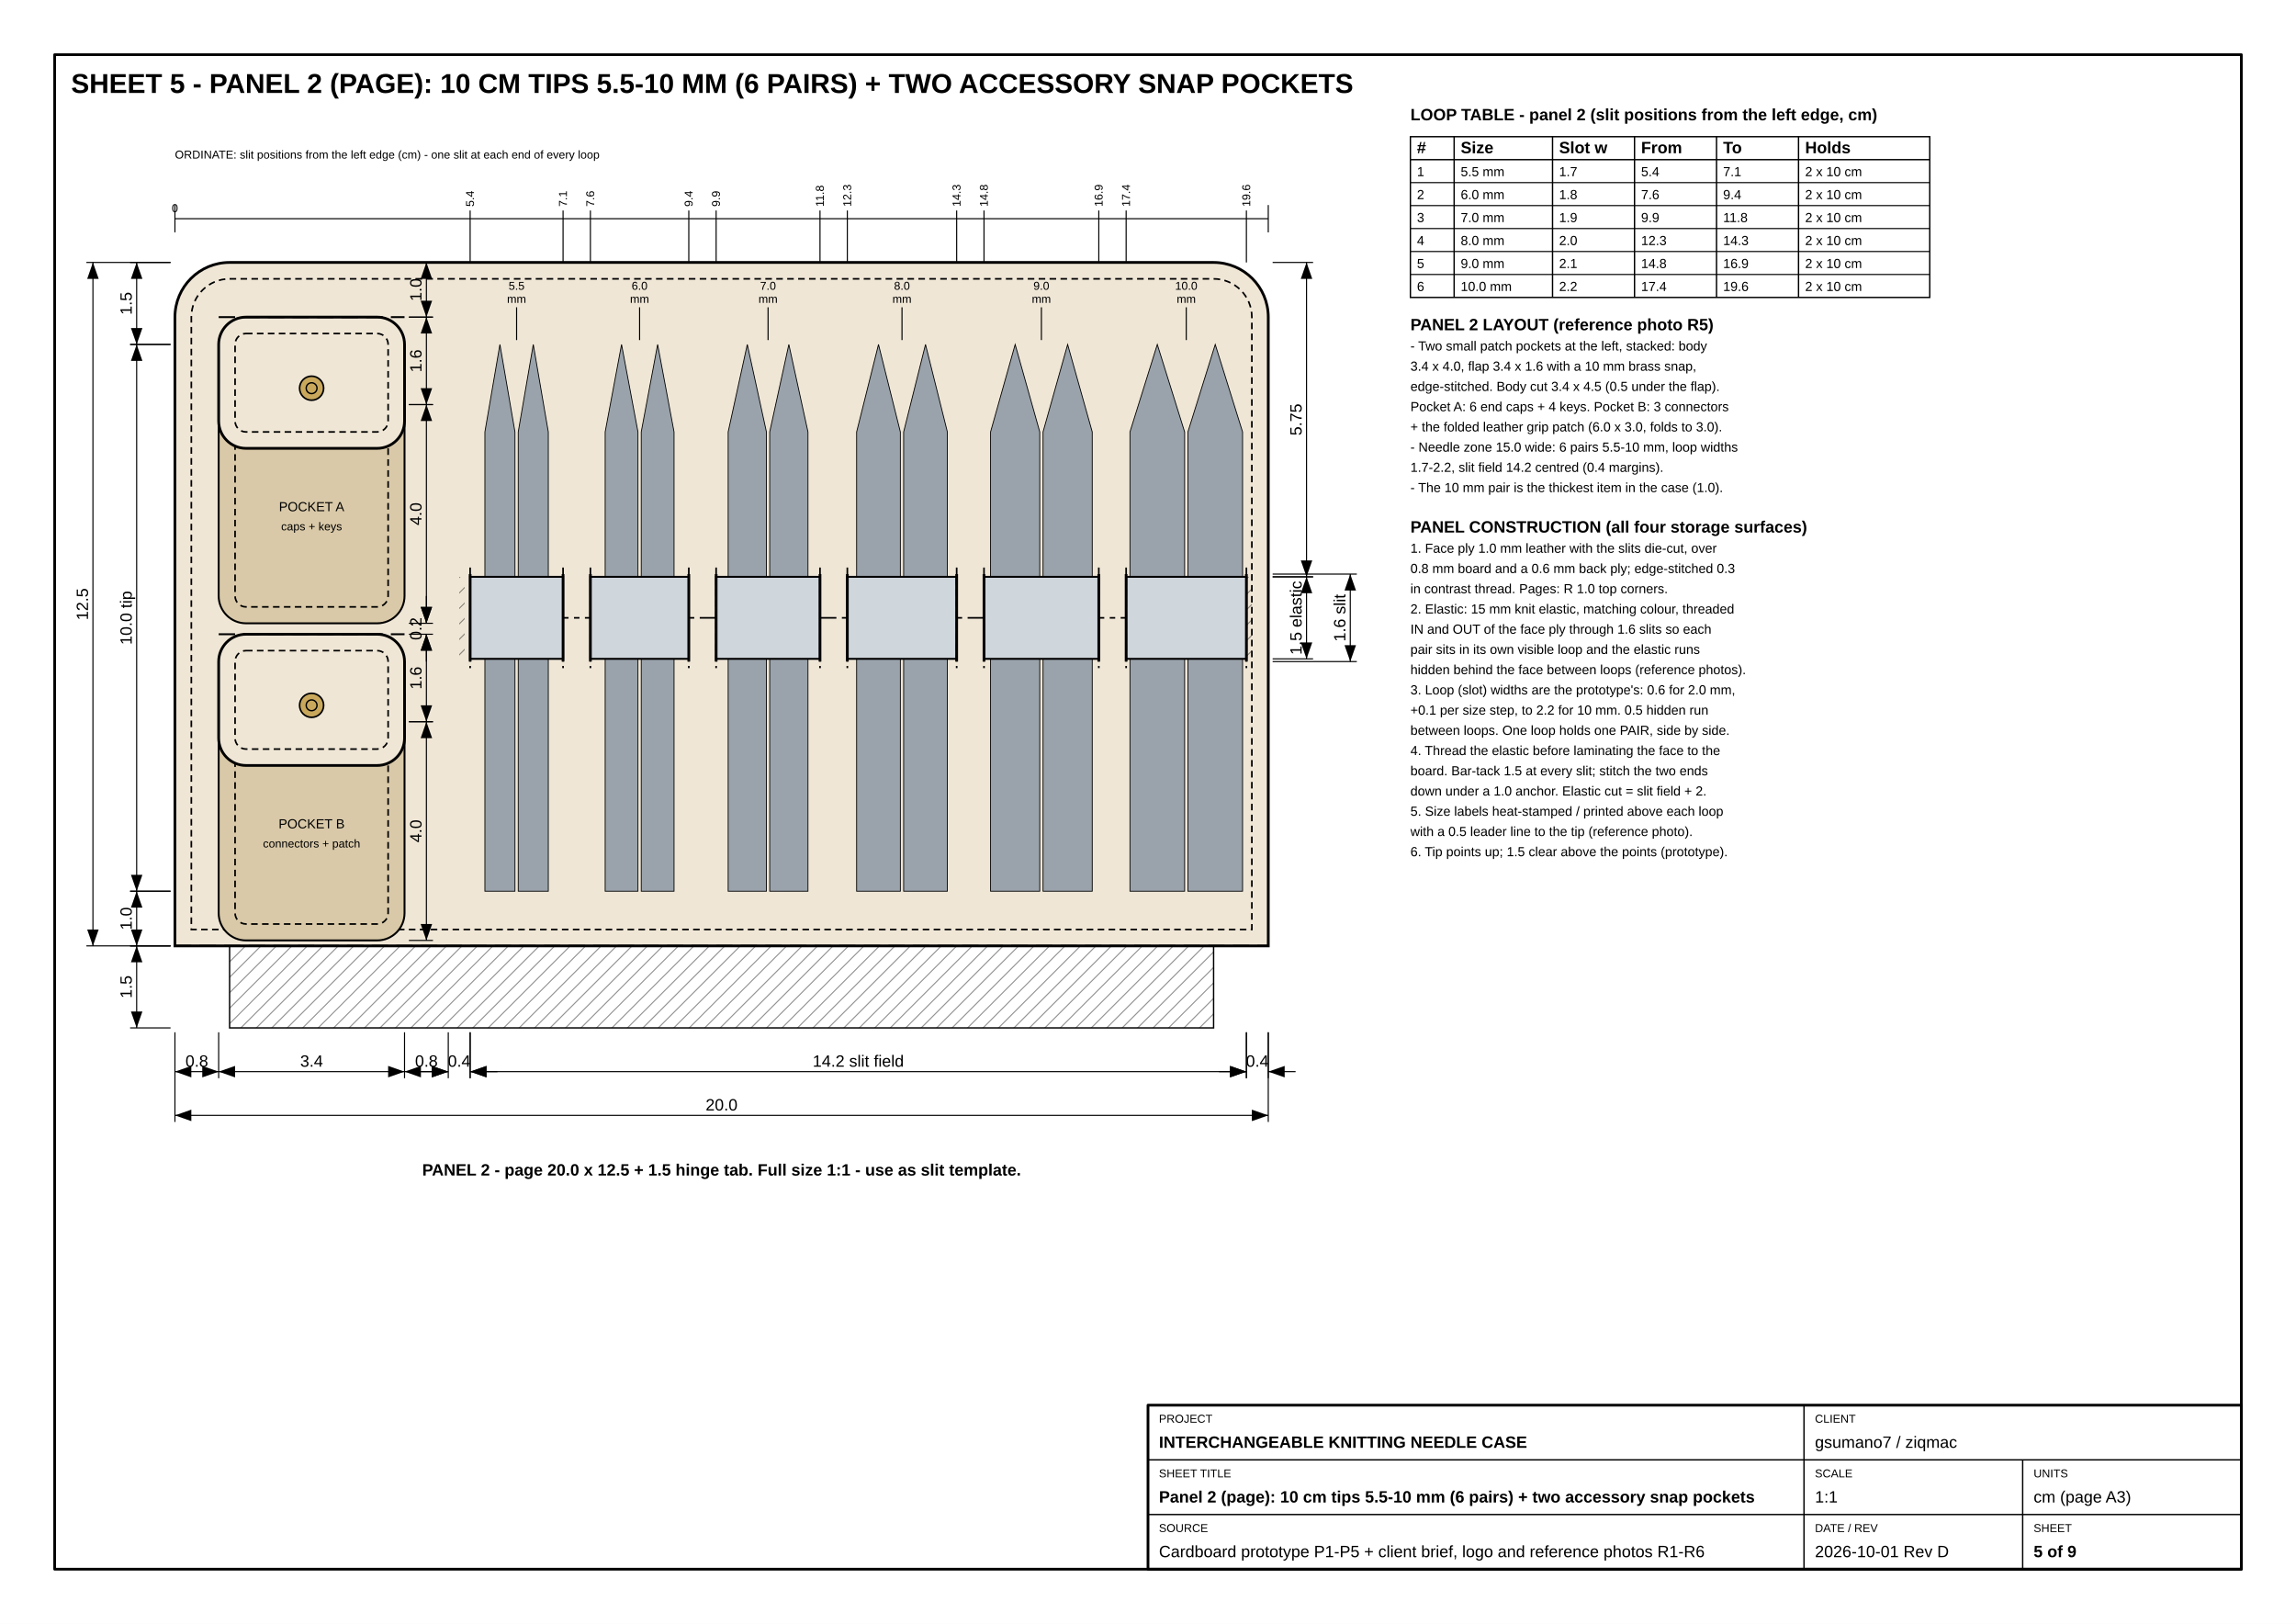
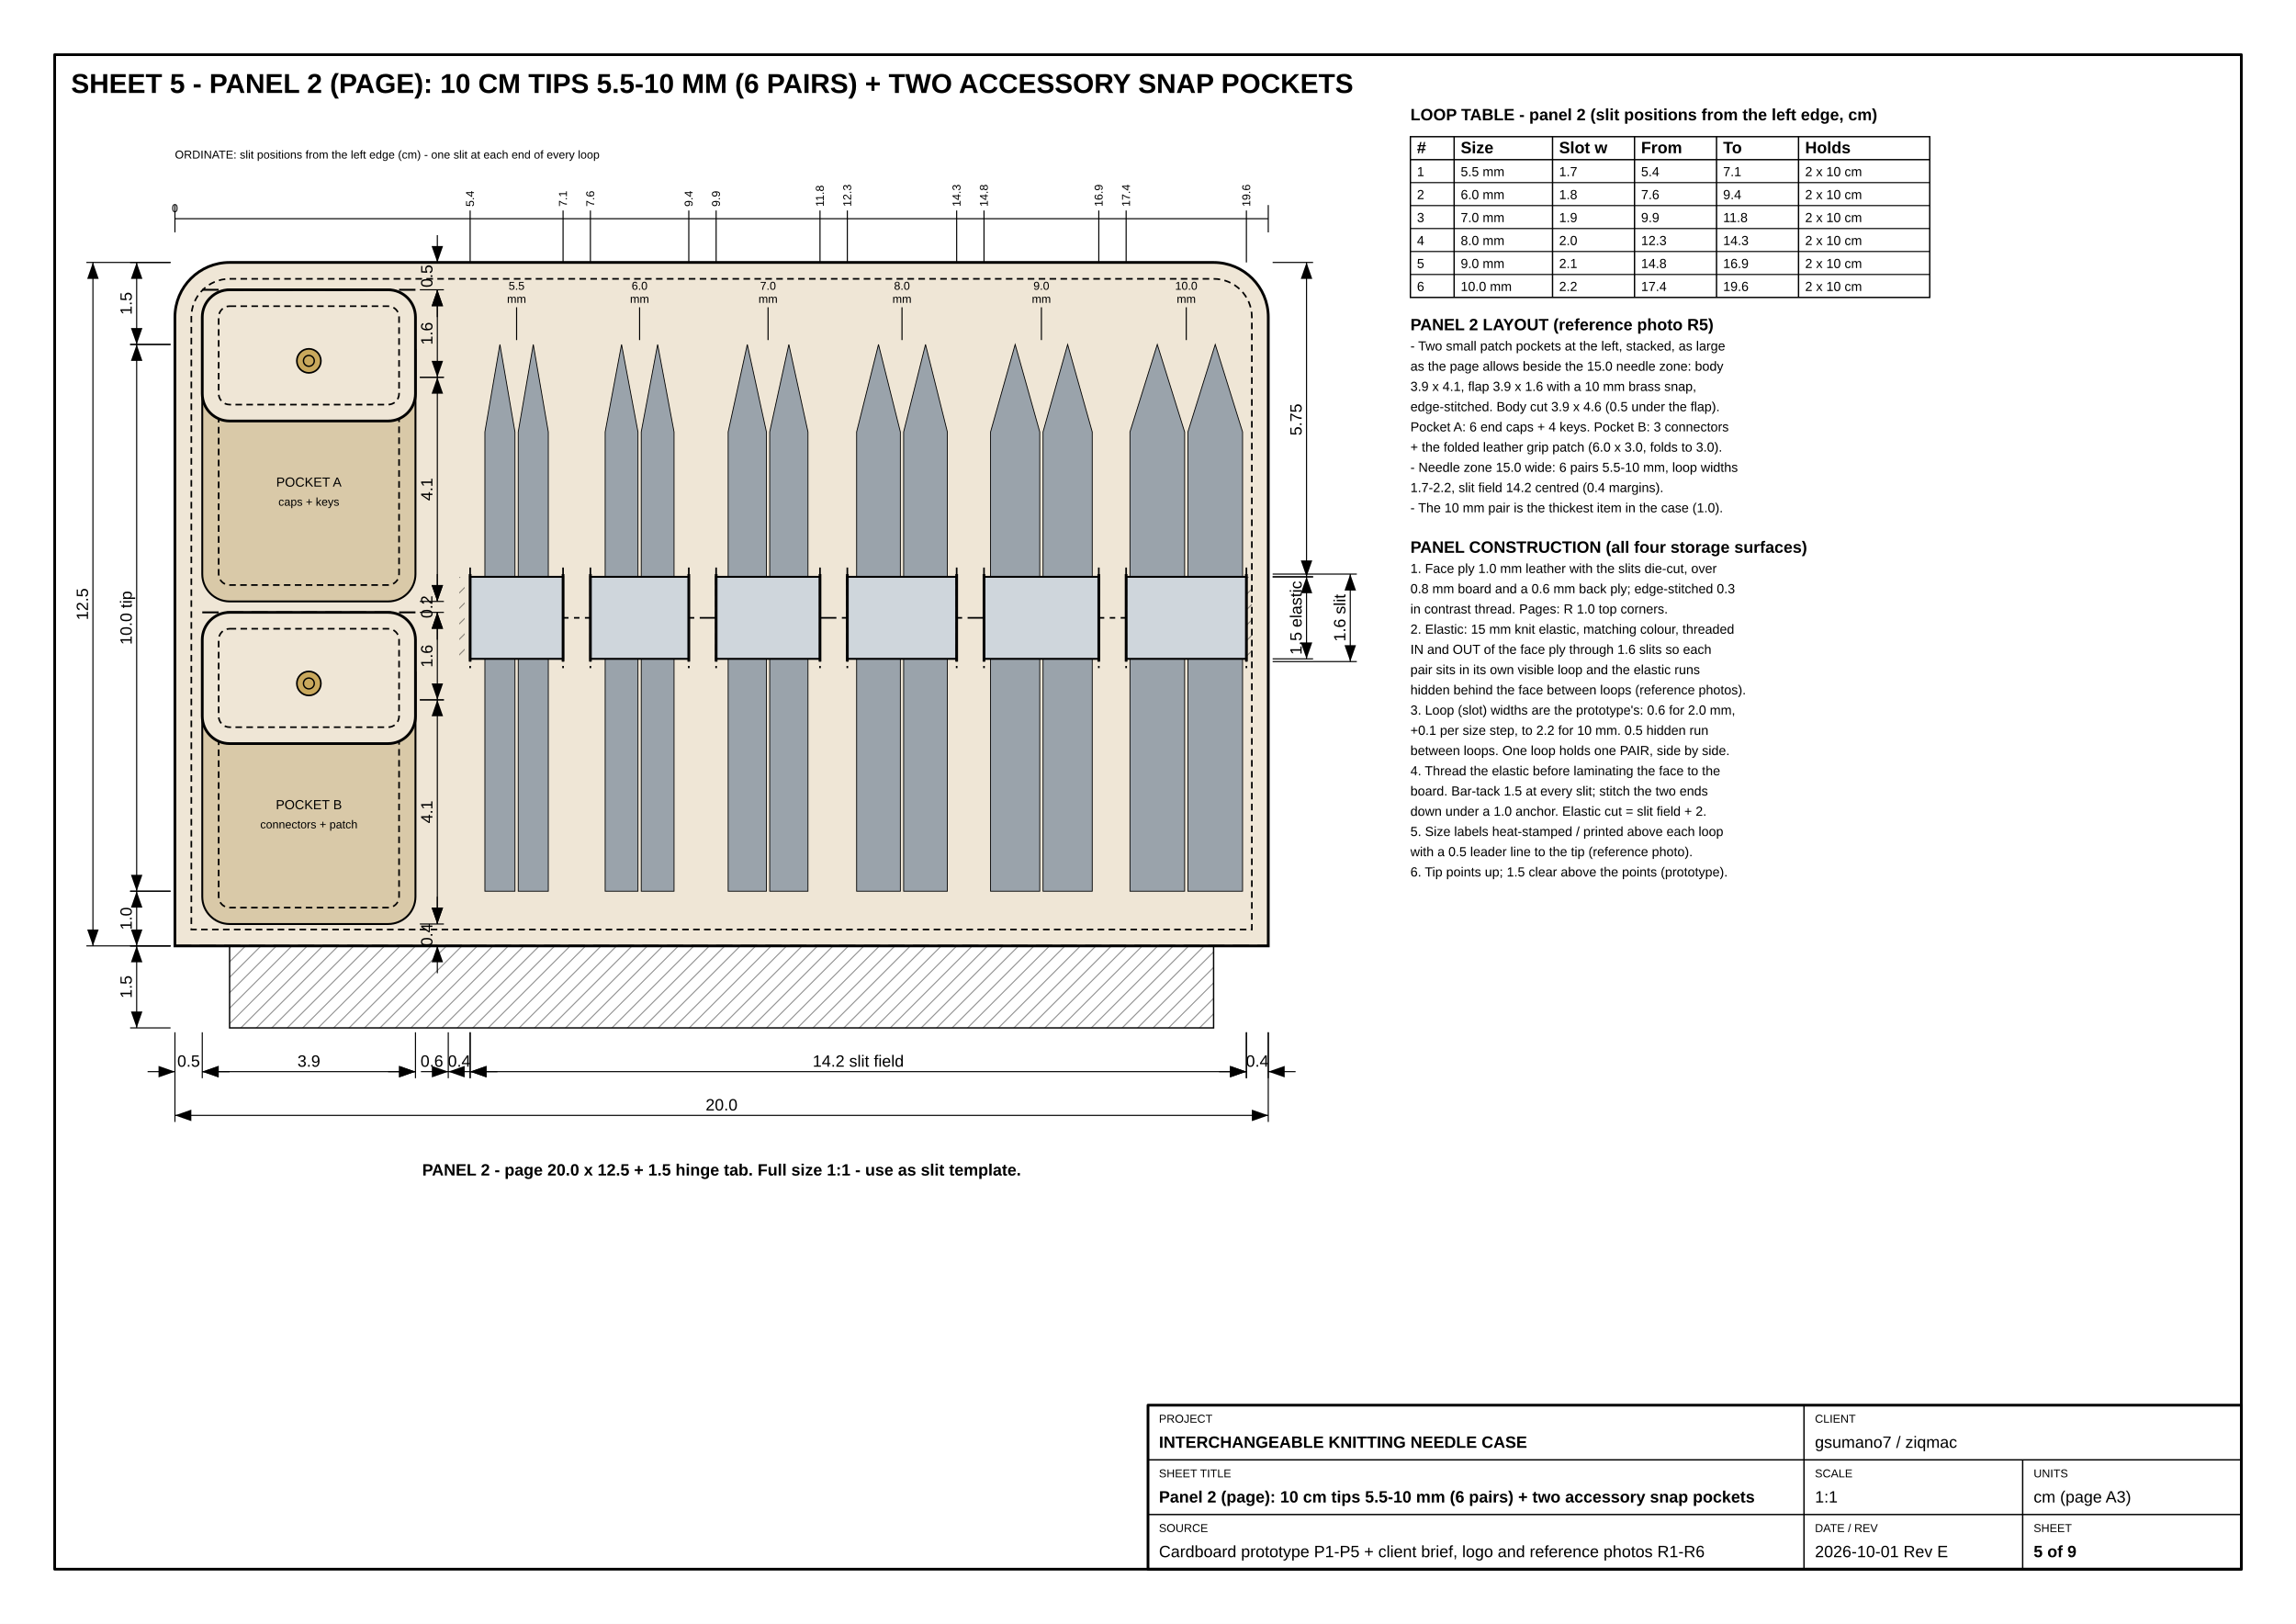
<svg xmlns="http://www.w3.org/2000/svg" width="420.0mm" height="297.0mm" viewBox="0 0 420.0 297.0" font-family="Liberation Sans, Arial, Helvetica, sans-serif">
  <style>
.cut{stroke:#000;stroke-width:0.5;fill:none;stroke-linejoin:round}
.fold{stroke:#000;stroke-width:0.35;stroke-dasharray:3,1.5;fill:none}
.stitch{stroke:#000;stroke-width:0.3;stroke-dasharray:1.2,0.8;fill:none}
.hid{stroke:#000;stroke-width:0.3;stroke-dasharray:4,1,1,1;fill:none}
.thin{stroke:#000;stroke-width:0.25;fill:none}
.dim{stroke:#000;stroke-width:0.2;fill:none}
.cl{stroke:#000;stroke-width:0.2;stroke-dasharray:8,1.5,1.5,1.5;fill:none}
.leather{fill:#efe6d6;stroke:#000;stroke-width:0.5}
.band{fill:#d9c9a8;stroke:#000;stroke-width:0.35}
.strap{fill:#a9876a;stroke:#000;stroke-width:0.4}
.brass{fill:#c9a85c;stroke:#000;stroke-width:0.3}
.elastic{fill:#cfd6dc;stroke:#000;stroke-width:0.35}
.mesh{fill:#e4e9ee;stroke:#000;stroke-width:0.35}
.needle{fill:#9aa3ab;stroke:#000;stroke-width:0.15}
.hatch{fill:url(#h45)}
.t{font-family:Liberation Sans, Arial, Helvetica, sans-serif;font-size:3px;fill:#000}
.ts{font-family:Liberation Sans, Arial, Helvetica, sans-serif;font-size:2.4px;fill:#000}
.tb{font-family:Liberation Sans, Arial, Helvetica, sans-serif;font-size:3px;font-weight:bold;fill:#000}
.tt{font-family:Liberation Sans, Arial, Helvetica, sans-serif;font-size:5px;font-weight:bold;fill:#000}
.tx{font-family:Liberation Sans, Arial, Helvetica, sans-serif;font-size:2.1px;fill:#000}
.wh{fill:#fff;stroke:none}
</style>
  <defs>
    <marker id="ar" viewBox="0 0 10 10" refX="10" refY="5" markerUnits="userSpaceOnUse" markerWidth="3" markerHeight="3" orient="auto-start-reverse">
      <path d="M0,1.5 L10,5 L0,8.5 z" fill="#000" />
    </marker>
    <marker id="dot" viewBox="0 0 10 10" refX="5" refY="5" markerUnits="userSpaceOnUse" markerWidth="2" markerHeight="2">
      <circle cx="5" cy="5" r="4" fill="#000" />
    </marker>
    <pattern id="h45" patternUnits="userSpaceOnUse" width="2" height="2" patternTransform="rotate(45)">
      <line x1="0" y1="0" x2="0" y2="2" stroke="#000" stroke-width="0.15" />
    </pattern>
  </defs>
  <rect width="420.0" height="297.0" fill="#fff" />
  <rect x="10.000" y="10.000" width="400.000" height="277.000" rx="0" class="cut" />
  <rect x="210.000" y="257.000" width="200.000" height="30.000" rx="0" class="cut" />
  <line x1="210.000" y1="267.000" x2="410.000" y2="267.000" class="thin" />
  <line x1="210.000" y1="277.000" x2="410.000" y2="277.000" class="thin" />
  <line x1="330.000" y1="257.000" x2="330.000" y2="287.000" class="thin" />
  <line x1="370.000" y1="267.000" x2="370.000" y2="287.000" class="thin" />
  <text x="212.000" y="260.200" class="tx" text-anchor="start">PROJECT</text>
  <text x="212.000" y="264.800" class="tb" text-anchor="start">INTERCHANGEABLE KNITTING NEEDLE CASE</text>
  <text x="332.000" y="260.200" class="tx" text-anchor="start">CLIENT</text>
  <text x="332.000" y="264.800" class="t" text-anchor="start">gsumano7 / ziqmac</text>
  <text x="212.000" y="270.200" class="tx" text-anchor="start">SHEET TITLE</text>
  <text x="212.000" y="274.800" class="tb" text-anchor="start">Panel 2 (page): 10 cm tips 5.5-10 mm (6 pairs) + two accessory snap pockets</text>
  <text x="332.000" y="270.200" class="tx" text-anchor="start">SCALE</text>
  <text x="332.000" y="274.800" class="t" text-anchor="start">1:1</text>
  <text x="372.000" y="270.200" class="tx" text-anchor="start">UNITS</text>
  <text x="372.000" y="274.800" class="t" text-anchor="start">cm (page A3)</text>
  <text x="212.000" y="280.200" class="tx" text-anchor="start">SOURCE</text>
  <text x="212.000" y="284.800" class="t" text-anchor="start">Cardboard prototype P1-P5 + client brief, logo and reference photos R1-R6</text>
  <text x="332.000" y="280.200" class="tx" text-anchor="start">DATE / REV</text>
-   <text x="332.000" y="284.800" class="t" text-anchor="start">2026-10-01   Rev D</text>
+   <text x="332.000" y="284.800" class="t" text-anchor="start">2026-10-01   Rev E</text>
  <text x="372.000" y="280.200" class="tx" text-anchor="start">SHEET</text>
  <text x="372.000" y="284.800" class="tb" text-anchor="start">5 of 9</text>
  <text x="13.000" y="17.000" class="tt" text-anchor="start">SHEET 5  -  PANEL 2 (PAGE): 10 CM TIPS 5.5-10 MM (6 PAIRS) + TWO ACCESSORY SNAP POCKETS</text>
  <path d="M42.000,48.000 L222.000,48.000 A10.000,10.000 0 0 1 232.000,58.000 L232.000,173.000 L32.000,173.000 L32.000,58.000 A10.000,10.000 0 0 1 42.000,48.000 Z" class="leather" />
  <rect x="42.000" y="173.000" width="180.000" height="15.000" rx="0" class="hatch" />
  <rect x="42.000" y="173.000" width="180.000" height="15.000" rx="0" class="thin" />
  <line x1="32.000" y1="173.000" x2="232.000" y2="173.000" class="fold" />
  <path d="M42.000,51.000 L222.000,51.000 A7.000,7.000 0 0 1 229.000,58.000 L229.000,170.000 L35.000,170.000 L35.000,58.000 A7.000,7.000 0 0 1 42.000,51.000 Z" class="stitch" />
  <path d="M91.450,63.000 L94.200,79.000 L94.200,163.000 L88.700,163.000 L88.700,79.000 Z" class="needle" />
  <path d="M97.550,63.000 L100.300,79.000 L100.300,163.000 L94.800,163.000 L94.800,79.000 Z" class="needle" />
  <path d="M113.700,63.000 L116.700,79.000 L116.700,163.000 L110.700,163.000 L110.700,79.000 Z" class="needle" />
  <path d="M120.300,63.000 L123.300,79.000 L123.300,163.000 L117.300,163.000 L117.300,79.000 Z" class="needle" />
  <path d="M136.700,63.000 L140.200,79.000 L140.200,163.000 L133.200,163.000 L133.200,79.000 Z" class="needle" />
  <path d="M144.300,63.000 L147.800,79.000 L147.800,163.000 L140.800,163.000 L140.800,79.000 Z" class="needle" />
  <path d="M160.700,63.000 L164.700,79.000 L164.700,163.000 L156.700,163.000 L156.700,79.000 Z" class="needle" />
  <path d="M169.300,63.000 L173.300,79.000 L173.300,163.000 L165.300,163.000 L165.300,79.000 Z" class="needle" />
  <path d="M185.700,63.000 L190.200,79.000 L190.200,163.000 L181.200,163.000 L181.200,79.000 Z" class="needle" />
  <path d="M195.300,63.000 L199.800,79.000 L199.800,163.000 L190.800,163.000 L190.800,79.000 Z" class="needle" />
  <path d="M211.700,63.000 L216.700,79.000 L216.700,163.000 L206.700,163.000 L206.700,79.000 Z" class="needle" />
  <path d="M222.300,63.000 L227.300,79.000 L227.300,163.000 L217.300,163.000 L217.300,79.000 Z" class="needle" />
  <line x1="86.000" y1="113.000" x2="228.000" y2="113.000" class="hid" />
  <rect x="86.000" y="105.500" width="17.000" height="15.000" rx="0" class="elastic" />
  <line x1="86.000" y1="105.000" x2="86.000" y2="121.000" class="cut" stroke-width="0.9" />
  <line x1="86.000" y1="103.800" x2="86.000" y2="122.200" class="stitch" />
  <line x1="103.000" y1="105.000" x2="103.000" y2="121.000" class="cut" stroke-width="0.9" />
  <line x1="103.000" y1="103.800" x2="103.000" y2="122.200" class="stitch" />
  <rect x="108.000" y="105.500" width="18.000" height="15.000" rx="0" class="elastic" />
  <line x1="108.000" y1="105.000" x2="108.000" y2="121.000" class="cut" stroke-width="0.9" />
  <line x1="108.000" y1="103.800" x2="108.000" y2="122.200" class="stitch" />
  <line x1="126.000" y1="105.000" x2="126.000" y2="121.000" class="cut" stroke-width="0.9" />
  <line x1="126.000" y1="103.800" x2="126.000" y2="122.200" class="stitch" />
  <rect x="131.000" y="105.500" width="19.000" height="15.000" rx="0" class="elastic" />
  <line x1="131.000" y1="105.000" x2="131.000" y2="121.000" class="cut" stroke-width="0.9" />
  <line x1="131.000" y1="103.800" x2="131.000" y2="122.200" class="stitch" />
  <line x1="150.000" y1="105.000" x2="150.000" y2="121.000" class="cut" stroke-width="0.9" />
  <line x1="150.000" y1="103.800" x2="150.000" y2="122.200" class="stitch" />
  <rect x="155.000" y="105.500" width="20.000" height="15.000" rx="0" class="elastic" />
  <line x1="155.000" y1="105.000" x2="155.000" y2="121.000" class="cut" stroke-width="0.9" />
  <line x1="155.000" y1="103.800" x2="155.000" y2="122.200" class="stitch" />
  <line x1="175.000" y1="105.000" x2="175.000" y2="121.000" class="cut" stroke-width="0.9" />
  <line x1="175.000" y1="103.800" x2="175.000" y2="122.200" class="stitch" />
  <rect x="180.000" y="105.500" width="21.000" height="15.000" rx="0" class="elastic" />
  <line x1="180.000" y1="105.000" x2="180.000" y2="121.000" class="cut" stroke-width="0.9" />
  <line x1="180.000" y1="103.800" x2="180.000" y2="122.200" class="stitch" />
  <line x1="201.000" y1="105.000" x2="201.000" y2="121.000" class="cut" stroke-width="0.9" />
  <line x1="201.000" y1="103.800" x2="201.000" y2="122.200" class="stitch" />
  <rect x="206.000" y="105.500" width="22.000" height="15.000" rx="0" class="elastic" />
  <line x1="206.000" y1="105.000" x2="206.000" y2="121.000" class="cut" stroke-width="0.9" />
  <line x1="206.000" y1="103.800" x2="206.000" y2="122.200" class="stitch" />
  <line x1="228.000" y1="105.000" x2="228.000" y2="121.000" class="cut" stroke-width="0.9" />
  <line x1="228.000" y1="103.800" x2="228.000" y2="122.200" class="stitch" />
  <rect x="84.000" y="105.500" width="1.000" height="15.000" rx="0" class="hatch" />
  <rect x="228.000" y="105.500" width="1.000" height="15.000" rx="0" class="hatch" />
  <text x="94.500" y="53.000" class="tx" text-anchor="middle">5.5</text>
  <text x="94.500" y="55.400" class="tx" text-anchor="middle">mm</text>
  <line x1="94.500" y1="56.200" x2="94.500" y2="62.200" class="dim" />
  <text x="117.000" y="53.000" class="tx" text-anchor="middle">6.0</text>
  <text x="117.000" y="55.400" class="tx" text-anchor="middle">mm</text>
  <line x1="117.000" y1="56.200" x2="117.000" y2="62.200" class="dim" />
  <text x="140.500" y="53.000" class="tx" text-anchor="middle">7.0</text>
  <text x="140.500" y="55.400" class="tx" text-anchor="middle">mm</text>
  <line x1="140.500" y1="56.200" x2="140.500" y2="62.200" class="dim" />
  <text x="165.000" y="53.000" class="tx" text-anchor="middle">8.0</text>
  <text x="165.000" y="55.400" class="tx" text-anchor="middle">mm</text>
  <line x1="165.000" y1="56.200" x2="165.000" y2="62.200" class="dim" />
  <text x="190.500" y="53.000" class="tx" text-anchor="middle">9.0</text>
  <text x="190.500" y="55.400" class="tx" text-anchor="middle">mm</text>
  <line x1="190.500" y1="56.200" x2="190.500" y2="62.200" class="dim" />
  <text x="217.000" y="53.000" class="tx" text-anchor="middle">10.0</text>
  <text x="217.000" y="55.400" class="tx" text-anchor="middle">mm</text>
  <line x1="217.000" y1="56.200" x2="217.000" y2="62.200" class="dim" />
-   <path d="M40.000,69.000 L74.000,69.000 L74.000,109.000 A5.000,5.000 0 0 1 69.000,114.000 L45.000,114.000 A5.000,5.000 0 0 1 40.000,109.000 L40.000,69.000 Z" class="band" />
-   <path d="M43.000,72.000 L71.000,72.000 L71.000,109.000 A2.000,2.000 0 0 1 69.000,111.000 L45.000,111.000 A2.000,2.000 0 0 1 43.000,109.000 L43.000,72.000 Z" class="stitch" />
-   <path d="M45.000,58.000 L69.000,58.000 A5.000,5.000 0 0 1 74.000,63.000 L74.000,77.000 A5.000,5.000 0 0 1 69.000,82.000 L45.000,82.000 A5.000,5.000 0 0 1 40.000,77.000 L40.000,63.000 A5.000,5.000 0 0 1 45.000,58.000 Z" class="leather" />
-   <path d="M45.000,61.000 L69.000,61.000 A2.000,2.000 0 0 1 71.000,63.000 L71.000,77.000 A2.000,2.000 0 0 1 69.000,79.000 L45.000,79.000 A2.000,2.000 0 0 1 43.000,77.000 L43.000,63.000 A2.000,2.000 0 0 1 45.000,61.000 Z" class="stitch" />
-   <line x1="40.000" y1="58.000" x2="74.000" y2="58.000" class="fold" />
-   <circle cx="57.000" cy="71.000" r="2.200" class="brass" />
-   <circle cx="57.000" cy="71.000" r="0.990" class="thin" />
-   <text x="57.000" y="93.500" class="ts" text-anchor="middle">POCKET A</text>
-   <text x="57.000" y="97.000" class="tx" text-anchor="middle">caps + keys</text>
-   <path d="M40.000,127.000 L74.000,127.000 L74.000,167.000 A5.000,5.000 0 0 1 69.000,172.000 L45.000,172.000 A5.000,5.000 0 0 1 40.000,167.000 L40.000,127.000 Z" class="band" />
-   <path d="M43.000,130.000 L71.000,130.000 L71.000,167.000 A2.000,2.000 0 0 1 69.000,169.000 L45.000,169.000 A2.000,2.000 0 0 1 43.000,167.000 L43.000,130.000 Z" class="stitch" />
-   <path d="M45.000,116.000 L69.000,116.000 A5.000,5.000 0 0 1 74.000,121.000 L74.000,135.000 A5.000,5.000 0 0 1 69.000,140.000 L45.000,140.000 A5.000,5.000 0 0 1 40.000,135.000 L40.000,121.000 A5.000,5.000 0 0 1 45.000,116.000 Z" class="leather" />
-   <path d="M45.000,119.000 L69.000,119.000 A2.000,2.000 0 0 1 71.000,121.000 L71.000,135.000 A2.000,2.000 0 0 1 69.000,137.000 L45.000,137.000 A2.000,2.000 0 0 1 43.000,135.000 L43.000,121.000 A2.000,2.000 0 0 1 45.000,119.000 Z" class="stitch" />
-   <line x1="40.000" y1="116.000" x2="74.000" y2="116.000" class="fold" />
-   <circle cx="57.000" cy="129.000" r="2.200" class="brass" />
-   <circle cx="57.000" cy="129.000" r="0.990" class="thin" />
-   <text x="57.000" y="151.500" class="ts" text-anchor="middle">POCKET B</text>
-   <text x="57.000" y="155.000" class="tx" text-anchor="middle">connectors + patch</text>
+   <path d="M37.000,64.000 L76.000,64.000 L76.000,105.000 A5.000,5.000 0 0 1 71.000,110.000 L42.000,110.000 A5.000,5.000 0 0 1 37.000,105.000 L37.000,64.000 Z" class="band" />
+   <path d="M40.000,67.000 L73.000,67.000 L73.000,105.000 A2.000,2.000 0 0 1 71.000,107.000 L42.000,107.000 A2.000,2.000 0 0 1 40.000,105.000 L40.000,67.000 Z" class="stitch" />
+   <path d="M42.000,53.000 L71.000,53.000 A5.000,5.000 0 0 1 76.000,58.000 L76.000,72.000 A5.000,5.000 0 0 1 71.000,77.000 L42.000,77.000 A5.000,5.000 0 0 1 37.000,72.000 L37.000,58.000 A5.000,5.000 0 0 1 42.000,53.000 Z" class="leather" />
+   <path d="M42.000,56.000 L71.000,56.000 A2.000,2.000 0 0 1 73.000,58.000 L73.000,72.000 A2.000,2.000 0 0 1 71.000,74.000 L42.000,74.000 A2.000,2.000 0 0 1 40.000,72.000 L40.000,58.000 A2.000,2.000 0 0 1 42.000,56.000 Z" class="stitch" />
+   <line x1="37.000" y1="53.000" x2="76.000" y2="53.000" class="fold" />
+   <circle cx="56.500" cy="66.000" r="2.200" class="brass" />
+   <circle cx="56.500" cy="66.000" r="0.990" class="thin" />
+   <text x="56.500" y="89.000" class="ts" text-anchor="middle">POCKET A</text>
+   <text x="56.500" y="92.500" class="tx" text-anchor="middle">caps + keys</text>
+   <path d="M37.000,123.000 L76.000,123.000 L76.000,164.000 A5.000,5.000 0 0 1 71.000,169.000 L42.000,169.000 A5.000,5.000 0 0 1 37.000,164.000 L37.000,123.000 Z" class="band" />
+   <path d="M40.000,126.000 L73.000,126.000 L73.000,164.000 A2.000,2.000 0 0 1 71.000,166.000 L42.000,166.000 A2.000,2.000 0 0 1 40.000,164.000 L40.000,126.000 Z" class="stitch" />
+   <path d="M42.000,112.000 L71.000,112.000 A5.000,5.000 0 0 1 76.000,117.000 L76.000,131.000 A5.000,5.000 0 0 1 71.000,136.000 L42.000,136.000 A5.000,5.000 0 0 1 37.000,131.000 L37.000,117.000 A5.000,5.000 0 0 1 42.000,112.000 Z" class="leather" />
+   <path d="M42.000,115.000 L71.000,115.000 A2.000,2.000 0 0 1 73.000,117.000 L73.000,131.000 A2.000,2.000 0 0 1 71.000,133.000 L42.000,133.000 A2.000,2.000 0 0 1 40.000,131.000 L40.000,117.000 A2.000,2.000 0 0 1 42.000,115.000 Z" class="stitch" />
+   <line x1="37.000" y1="112.000" x2="76.000" y2="112.000" class="fold" />
+   <circle cx="56.500" cy="125.000" r="2.200" class="brass" />
+   <circle cx="56.500" cy="125.000" r="0.990" class="thin" />
+   <text x="56.500" y="148.000" class="ts" text-anchor="middle">POCKET B</text>
+   <text x="56.500" y="151.500" class="tx" text-anchor="middle">connectors + patch</text>
  <line x1="31.200" y1="48.000" x2="23.800" y2="48.000" class="dim" />
  <line x1="31.200" y1="63.000" x2="23.800" y2="63.000" class="dim" />
  <line x1="25.000" y1="48.000" x2="25.000" y2="63.000" class="dim" marker-start="url(#ar)" marker-end="url(#ar)" />
  <text x="24.100" y="55.500" class="t" text-anchor="middle" transform="rotate(-90 24.100 55.500)">1.5</text>
  <line x1="31.200" y1="63.000" x2="23.800" y2="63.000" class="dim" />
  <line x1="31.200" y1="163.000" x2="23.800" y2="163.000" class="dim" />
  <line x1="25.000" y1="63.000" x2="25.000" y2="163.000" class="dim" marker-start="url(#ar)" marker-end="url(#ar)" />
  <text x="24.100" y="113.000" class="t" text-anchor="middle" transform="rotate(-90 24.100 113.000)">10.0 tip</text>
  <line x1="31.200" y1="163.000" x2="23.800" y2="163.000" class="dim" />
  <line x1="31.200" y1="173.000" x2="23.800" y2="173.000" class="dim" />
  <line x1="25.000" y1="163.000" x2="25.000" y2="173.000" class="dim" marker-start="url(#ar)" marker-end="url(#ar)" />
  <text x="24.100" y="168.000" class="t" text-anchor="middle" transform="rotate(-90 24.100 168.000)">1.0</text>
  <line x1="31.200" y1="48.000" x2="15.800" y2="48.000" class="dim" />
  <line x1="31.200" y1="173.000" x2="15.800" y2="173.000" class="dim" />
  <line x1="17.000" y1="48.000" x2="17.000" y2="173.000" class="dim" marker-start="url(#ar)" marker-end="url(#ar)" />
  <text x="16.100" y="110.500" class="t" text-anchor="middle" transform="rotate(-90 16.100 110.500)">12.5</text>
  <line x1="31.200" y1="173.000" x2="23.800" y2="173.000" class="dim" />
  <line x1="31.200" y1="188.000" x2="23.800" y2="188.000" class="dim" />
  <line x1="25.000" y1="173.000" x2="25.000" y2="188.000" class="dim" marker-start="url(#ar)" marker-end="url(#ar)" />
  <text x="24.100" y="180.500" class="t" text-anchor="middle" transform="rotate(-90 24.100 180.500)">1.5</text>
  <line x1="232.800" y1="48.000" x2="240.200" y2="48.000" class="dim" />
  <line x1="232.800" y1="105.500" x2="240.200" y2="105.500" class="dim" />
  <line x1="239.000" y1="48.000" x2="239.000" y2="105.500" class="dim" marker-start="url(#ar)" marker-end="url(#ar)" />
  <text x="238.100" y="76.750" class="t" text-anchor="middle" transform="rotate(-90 238.100 76.750)">5.75</text>
  <line x1="232.800" y1="105.500" x2="240.200" y2="105.500" class="dim" />
  <line x1="232.800" y1="120.500" x2="240.200" y2="120.500" class="dim" />
  <line x1="239.000" y1="105.500" x2="239.000" y2="120.500" class="dim" marker-start="url(#ar)" marker-end="url(#ar)" />
  <text x="238.100" y="113.000" class="t" text-anchor="middle" transform="rotate(-90 238.100 113.000)">1.5 elastic</text>
  <line x1="232.800" y1="105.000" x2="248.200" y2="105.000" class="dim" />
  <line x1="232.800" y1="121.000" x2="248.200" y2="121.000" class="dim" />
  <line x1="247.000" y1="105.000" x2="247.000" y2="121.000" class="dim" marker-start="url(#ar)" marker-end="url(#ar)" />
  <text x="246.100" y="113.000" class="t" text-anchor="middle" transform="rotate(-90 246.100 113.000)">1.6 slit</text>
  <line x1="82.000" y1="188.800" x2="82.000" y2="197.200" class="dim" />
  <line x1="86.000" y1="188.800" x2="86.000" y2="197.200" class="dim" />
  <line x1="77.000" y1="196.000" x2="82.000" y2="196.000" class="dim" marker-end="url(#ar)" />
  <line x1="86.000" y1="196.000" x2="91.000" y2="196.000" class="dim" marker-start="url(#ar)" />
  <text x="84.000" y="195.100" class="t" text-anchor="middle">0.4</text>
  <line x1="228.000" y1="188.800" x2="228.000" y2="197.200" class="dim" />
  <line x1="232.000" y1="188.800" x2="232.000" y2="197.200" class="dim" />
  <line x1="223.000" y1="196.000" x2="228.000" y2="196.000" class="dim" marker-end="url(#ar)" />
  <line x1="232.000" y1="196.000" x2="237.000" y2="196.000" class="dim" marker-start="url(#ar)" />
  <text x="230.000" y="195.100" class="t" text-anchor="middle">0.4</text>
  <line x1="86.000" y1="188.800" x2="86.000" y2="197.200" class="dim" />
  <line x1="228.000" y1="188.800" x2="228.000" y2="197.200" class="dim" />
  <line x1="86.000" y1="196.000" x2="228.000" y2="196.000" class="dim" marker-start="url(#ar)" marker-end="url(#ar)" />
  <text x="157.000" y="195.100" class="t" text-anchor="middle">14.2 slit field</text>
  <line x1="32.000" y1="188.800" x2="32.000" y2="205.200" class="dim" />
  <line x1="232.000" y1="188.800" x2="232.000" y2="205.200" class="dim" />
  <line x1="32.000" y1="204.000" x2="232.000" y2="204.000" class="dim" marker-start="url(#ar)" marker-end="url(#ar)" />
  <text x="132.000" y="203.100" class="t" text-anchor="middle">20.0</text>
  <line x1="32.000" y1="40.000" x2="232.000" y2="40.000" class="dim" />
  <text x="32.000" y="29.000" class="tx" text-anchor="start">ORDINATE: slit positions from the left edge (cm) - one slit at each end of every loop</text>
  <line x1="32.000" y1="37.500" x2="32.000" y2="42.500" class="dim" />
  <text x="32.000" y="38.800" class="tx" text-anchor="middle">0</text>
  <line x1="86.000" y1="38.500" x2="86.000" y2="48.000" class="dim" />
  <text x="86.700" y="37.800" class="tx" text-anchor="start" transform="rotate(-90 86.700 37.800)">5.4</text>
  <line x1="103.000" y1="38.500" x2="103.000" y2="48.000" class="dim" />
  <text x="103.700" y="37.800" class="tx" text-anchor="start" transform="rotate(-90 103.700 37.800)">7.1</text>
  <line x1="108.000" y1="38.500" x2="108.000" y2="48.000" class="dim" />
  <text x="108.700" y="37.800" class="tx" text-anchor="start" transform="rotate(-90 108.700 37.800)">7.6</text>
  <line x1="126.000" y1="38.500" x2="126.000" y2="48.000" class="dim" />
  <text x="126.700" y="37.800" class="tx" text-anchor="start" transform="rotate(-90 126.700 37.800)">9.4</text>
  <line x1="131.000" y1="38.500" x2="131.000" y2="48.000" class="dim" />
  <text x="131.700" y="37.800" class="tx" text-anchor="start" transform="rotate(-90 131.700 37.800)">9.9</text>
  <line x1="150.000" y1="38.500" x2="150.000" y2="48.000" class="dim" />
  <text x="150.700" y="37.800" class="tx" text-anchor="start" transform="rotate(-90 150.700 37.800)">11.8</text>
  <line x1="155.000" y1="38.500" x2="155.000" y2="48.000" class="dim" />
  <text x="155.700" y="37.800" class="tx" text-anchor="start" transform="rotate(-90 155.700 37.800)">12.3</text>
  <line x1="175.000" y1="38.500" x2="175.000" y2="48.000" class="dim" />
  <text x="175.700" y="37.800" class="tx" text-anchor="start" transform="rotate(-90 175.700 37.800)">14.3</text>
  <line x1="180.000" y1="38.500" x2="180.000" y2="48.000" class="dim" />
  <text x="180.700" y="37.800" class="tx" text-anchor="start" transform="rotate(-90 180.700 37.800)">14.8</text>
  <line x1="201.000" y1="38.500" x2="201.000" y2="48.000" class="dim" />
  <text x="201.700" y="37.800" class="tx" text-anchor="start" transform="rotate(-90 201.700 37.800)">16.9</text>
  <line x1="206.000" y1="38.500" x2="206.000" y2="48.000" class="dim" />
  <text x="206.700" y="37.800" class="tx" text-anchor="start" transform="rotate(-90 206.700 37.800)">17.4</text>
  <line x1="228.000" y1="38.500" x2="228.000" y2="48.000" class="dim" />
  <text x="228.700" y="37.800" class="tx" text-anchor="start" transform="rotate(-90 228.700 37.800)">19.6</text>
  <line x1="232.000" y1="37.500" x2="232.000" y2="42.500" class="dim" />
-   <line x1="32.000" y1="196.000" x2="40.000" y2="196.000" class="dim" marker-start="url(#ar)" marker-end="url(#ar)" />
-   <text x="36.000" y="195.100" class="t" text-anchor="middle">0.8</text>
-   <line x1="40.000" y1="188.800" x2="40.000" y2="197.200" class="dim" />
-   <line x1="74.000" y1="188.800" x2="74.000" y2="197.200" class="dim" />
-   <line x1="40.000" y1="196.000" x2="74.000" y2="196.000" class="dim" marker-start="url(#ar)" marker-end="url(#ar)" />
-   <text x="57.000" y="195.100" class="t" text-anchor="middle">3.4</text>
-   <line x1="74.000" y1="196.000" x2="82.000" y2="196.000" class="dim" marker-start="url(#ar)" marker-end="url(#ar)" />
-   <text x="78.000" y="195.100" class="t" text-anchor="middle">0.8</text>
-   <line x1="74.800" y1="48.000" x2="79.200" y2="48.000" class="dim" />
-   <line x1="74.800" y1="58.000" x2="79.200" y2="58.000" class="dim" />
-   <line x1="78.000" y1="48.000" x2="78.000" y2="58.000" class="dim" marker-start="url(#ar)" marker-end="url(#ar)" />
-   <text x="77.100" y="53.000" class="t" text-anchor="middle" transform="rotate(-90 77.100 53.000)">1.0</text>
-   <line x1="74.800" y1="58.000" x2="79.200" y2="58.000" class="dim" />
-   <line x1="74.800" y1="74.000" x2="79.200" y2="74.000" class="dim" />
-   <line x1="78.000" y1="58.000" x2="78.000" y2="74.000" class="dim" marker-start="url(#ar)" marker-end="url(#ar)" />
-   <text x="77.100" y="66.000" class="t" text-anchor="middle" transform="rotate(-90 77.100 66.000)">1.6</text>
-   <line x1="74.800" y1="74.000" x2="79.200" y2="74.000" class="dim" />
-   <line x1="74.800" y1="114.000" x2="79.200" y2="114.000" class="dim" />
-   <line x1="78.000" y1="74.000" x2="78.000" y2="114.000" class="dim" marker-start="url(#ar)" marker-end="url(#ar)" />
-   <text x="77.100" y="94.000" class="t" text-anchor="middle" transform="rotate(-90 77.100 94.000)">4.0</text>
-   <line x1="78.000" y1="109.000" x2="78.000" y2="114.000" class="dim" marker-end="url(#ar)" />
-   <line x1="78.000" y1="116.000" x2="78.000" y2="121.000" class="dim" marker-start="url(#ar)" />
-   <text x="77.100" y="115.000" class="t" text-anchor="middle" transform="rotate(-90 77.100 115.000)">0.2</text>
-   <line x1="74.800" y1="116.000" x2="79.200" y2="116.000" class="dim" />
-   <line x1="74.800" y1="132.000" x2="79.200" y2="132.000" class="dim" />
-   <line x1="78.000" y1="116.000" x2="78.000" y2="132.000" class="dim" marker-start="url(#ar)" marker-end="url(#ar)" />
-   <text x="77.100" y="124.000" class="t" text-anchor="middle" transform="rotate(-90 77.100 124.000)">1.6</text>
-   <line x1="74.800" y1="132.000" x2="79.200" y2="132.000" class="dim" />
-   <line x1="74.800" y1="172.000" x2="79.200" y2="172.000" class="dim" />
-   <line x1="78.000" y1="132.000" x2="78.000" y2="172.000" class="dim" marker-start="url(#ar)" marker-end="url(#ar)" />
-   <text x="77.100" y="152.000" class="t" text-anchor="middle" transform="rotate(-90 77.100 152.000)">4.0</text>
+   <line x1="27.000" y1="196.000" x2="32.000" y2="196.000" class="dim" marker-end="url(#ar)" />
+   <line x1="37.000" y1="196.000" x2="42.000" y2="196.000" class="dim" marker-start="url(#ar)" />
+   <text x="34.500" y="195.100" class="t" text-anchor="middle">0.5</text>
+   <line x1="37.000" y1="188.800" x2="37.000" y2="197.200" class="dim" />
+   <line x1="76.000" y1="188.800" x2="76.000" y2="197.200" class="dim" />
+   <line x1="37.000" y1="196.000" x2="76.000" y2="196.000" class="dim" marker-start="url(#ar)" marker-end="url(#ar)" />
+   <text x="56.500" y="195.100" class="t" text-anchor="middle">3.9</text>
+   <line x1="71.000" y1="196.000" x2="76.000" y2="196.000" class="dim" marker-end="url(#ar)" />
+   <line x1="82.000" y1="196.000" x2="87.000" y2="196.000" class="dim" marker-start="url(#ar)" />
+   <text x="79.000" y="195.100" class="t" text-anchor="middle">0.6</text>
+   <line x1="80.000" y1="43.000" x2="80.000" y2="48.000" class="dim" marker-end="url(#ar)" />
+   <line x1="80.000" y1="53.000" x2="80.000" y2="58.000" class="dim" marker-start="url(#ar)" />
+   <text x="79.100" y="50.500" class="t" text-anchor="middle" transform="rotate(-90 79.100 50.500)">0.5</text>
+   <line x1="76.800" y1="53.000" x2="81.200" y2="53.000" class="dim" />
+   <line x1="76.800" y1="69.000" x2="81.200" y2="69.000" class="dim" />
+   <line x1="80.000" y1="53.000" x2="80.000" y2="69.000" class="dim" marker-start="url(#ar)" marker-end="url(#ar)" />
+   <text x="79.100" y="61.000" class="t" text-anchor="middle" transform="rotate(-90 79.100 61.000)">1.6</text>
+   <line x1="76.800" y1="69.000" x2="81.200" y2="69.000" class="dim" />
+   <line x1="76.800" y1="110.000" x2="81.200" y2="110.000" class="dim" />
+   <line x1="80.000" y1="69.000" x2="80.000" y2="110.000" class="dim" marker-start="url(#ar)" marker-end="url(#ar)" />
+   <text x="79.100" y="89.500" class="t" text-anchor="middle" transform="rotate(-90 79.100 89.500)">4.1</text>
+   <line x1="80.000" y1="105.000" x2="80.000" y2="110.000" class="dim" marker-end="url(#ar)" />
+   <line x1="80.000" y1="112.000" x2="80.000" y2="117.000" class="dim" marker-start="url(#ar)" />
+   <text x="79.100" y="111.000" class="t" text-anchor="middle" transform="rotate(-90 79.100 111.000)">0.2</text>
+   <line x1="76.800" y1="112.000" x2="81.200" y2="112.000" class="dim" />
+   <line x1="76.800" y1="128.000" x2="81.200" y2="128.000" class="dim" />
+   <line x1="80.000" y1="112.000" x2="80.000" y2="128.000" class="dim" marker-start="url(#ar)" marker-end="url(#ar)" />
+   <text x="79.100" y="120.000" class="t" text-anchor="middle" transform="rotate(-90 79.100 120.000)">1.6</text>
+   <line x1="76.800" y1="128.000" x2="81.200" y2="128.000" class="dim" />
+   <line x1="76.800" y1="169.000" x2="81.200" y2="169.000" class="dim" />
+   <line x1="80.000" y1="128.000" x2="80.000" y2="169.000" class="dim" marker-start="url(#ar)" marker-end="url(#ar)" />
+   <text x="79.100" y="148.500" class="t" text-anchor="middle" transform="rotate(-90 79.100 148.500)">4.1</text>
+   <line x1="80.000" y1="164.000" x2="80.000" y2="169.000" class="dim" marker-end="url(#ar)" />
+   <line x1="80.000" y1="173.000" x2="80.000" y2="178.000" class="dim" marker-start="url(#ar)" />
+   <text x="79.100" y="171.000" class="t" text-anchor="middle" transform="rotate(-90 79.100 171.000)">0.4</text>
  <text x="132.000" y="215.000" class="tb" text-anchor="middle">PANEL 2 - page 20.0 x 12.5 + 1.5 hinge tab. Full size 1:1 - use as slit template.</text>
  <text x="258.000" y="22.000" class="tb" text-anchor="start">LOOP TABLE - panel 2 (slit positions from the left edge, cm)</text>
  <rect x="258.000" y="25.000" width="95.000" height="29.400" rx="0" class="thin" />
  <line x1="258.000" y1="29.200" x2="353.000" y2="29.200" class="thin" />
  <text x="259.200" y="28.024" class="tb" text-anchor="start">#</text>
  <line x1="266.000" y1="25.000" x2="266.000" y2="54.400" class="thin" />
  <text x="267.200" y="28.024" class="tb" text-anchor="start">Size</text>
  <line x1="284.000" y1="25.000" x2="284.000" y2="54.400" class="thin" />
  <text x="285.200" y="28.024" class="tb" text-anchor="start">Slot w</text>
  <line x1="299.000" y1="25.000" x2="299.000" y2="54.400" class="thin" />
  <text x="300.200" y="28.024" class="tb" text-anchor="start">From</text>
  <line x1="314.000" y1="25.000" x2="314.000" y2="54.400" class="thin" />
  <text x="315.200" y="28.024" class="tb" text-anchor="start">To</text>
  <line x1="329.000" y1="25.000" x2="329.000" y2="54.400" class="thin" />
  <text x="330.200" y="28.024" class="tb" text-anchor="start">Holds</text>
  <text x="259.200" y="32.224" class="ts" text-anchor="start">1</text>
  <text x="267.200" y="32.224" class="ts" text-anchor="start">5.5 mm</text>
  <text x="285.200" y="32.224" class="ts" text-anchor="start">1.7</text>
  <text x="300.200" y="32.224" class="ts" text-anchor="start">5.4</text>
  <text x="315.200" y="32.224" class="ts" text-anchor="start">7.1</text>
  <text x="330.200" y="32.224" class="ts" text-anchor="start">2 x 10 cm</text>
  <line x1="258.000" y1="33.400" x2="353.000" y2="33.400" class="dim" />
  <text x="259.200" y="36.424" class="ts" text-anchor="start">2</text>
  <text x="267.200" y="36.424" class="ts" text-anchor="start">6.0 mm</text>
  <text x="285.200" y="36.424" class="ts" text-anchor="start">1.8</text>
  <text x="300.200" y="36.424" class="ts" text-anchor="start">7.6</text>
  <text x="315.200" y="36.424" class="ts" text-anchor="start">9.4</text>
  <text x="330.200" y="36.424" class="ts" text-anchor="start">2 x 10 cm</text>
  <line x1="258.000" y1="37.600" x2="353.000" y2="37.600" class="dim" />
  <text x="259.200" y="40.624" class="ts" text-anchor="start">3</text>
  <text x="267.200" y="40.624" class="ts" text-anchor="start">7.0 mm</text>
  <text x="285.200" y="40.624" class="ts" text-anchor="start">1.9</text>
  <text x="300.200" y="40.624" class="ts" text-anchor="start">9.9</text>
  <text x="315.200" y="40.624" class="ts" text-anchor="start">11.8</text>
  <text x="330.200" y="40.624" class="ts" text-anchor="start">2 x 10 cm</text>
  <line x1="258.000" y1="41.800" x2="353.000" y2="41.800" class="dim" />
  <text x="259.200" y="44.824" class="ts" text-anchor="start">4</text>
  <text x="267.200" y="44.824" class="ts" text-anchor="start">8.0 mm</text>
  <text x="285.200" y="44.824" class="ts" text-anchor="start">2.0</text>
  <text x="300.200" y="44.824" class="ts" text-anchor="start">12.3</text>
  <text x="315.200" y="44.824" class="ts" text-anchor="start">14.3</text>
  <text x="330.200" y="44.824" class="ts" text-anchor="start">2 x 10 cm</text>
  <line x1="258.000" y1="46.000" x2="353.000" y2="46.000" class="dim" />
  <text x="259.200" y="49.024" class="ts" text-anchor="start">5</text>
  <text x="267.200" y="49.024" class="ts" text-anchor="start">9.0 mm</text>
  <text x="285.200" y="49.024" class="ts" text-anchor="start">2.1</text>
  <text x="300.200" y="49.024" class="ts" text-anchor="start">14.8</text>
  <text x="315.200" y="49.024" class="ts" text-anchor="start">16.9</text>
  <text x="330.200" y="49.024" class="ts" text-anchor="start">2 x 10 cm</text>
  <line x1="258.000" y1="50.200" x2="353.000" y2="50.200" class="dim" />
  <text x="259.200" y="53.224" class="ts" text-anchor="start">6</text>
  <text x="267.200" y="53.224" class="ts" text-anchor="start">10.0 mm</text>
  <text x="285.200" y="53.224" class="ts" text-anchor="start">2.2</text>
  <text x="300.200" y="53.224" class="ts" text-anchor="start">17.4</text>
  <text x="315.200" y="53.224" class="ts" text-anchor="start">19.6</text>
  <text x="330.200" y="53.224" class="ts" text-anchor="start">2 x 10 cm</text>
  <text x="258.000" y="60.400" class="tb" text-anchor="start">PANEL 2 LAYOUT (reference photo R5)</text>
-   <text x="258.000" y="64.100" class="ts" text-anchor="start">- Two small patch pockets at the left, stacked: body</text>
-   <text x="258.000" y="67.800" class="ts" text-anchor="start">  3.4 x 4.0, flap 3.4 x 1.6 with a 10 mm brass snap,</text>
-   <text x="258.000" y="71.500" class="ts" text-anchor="start">  edge-stitched. Body cut 3.4 x 4.5 (0.5 under the flap).</text>
-   <text x="258.000" y="75.200" class="ts" text-anchor="start">  Pocket A: 6 end caps + 4 keys. Pocket B: 3 connectors</text>
-   <text x="258.000" y="78.900" class="ts" text-anchor="start">  + the folded leather grip patch (6.0 x 3.0, folds to 3.0).</text>
-   <text x="258.000" y="82.600" class="ts" text-anchor="start">- Needle zone 15.0 wide: 6 pairs 5.5-10 mm, loop widths</text>
-   <text x="258.000" y="86.300" class="ts" text-anchor="start">  1.7-2.2, slit field 14.2 centred (0.4 margins).</text>
-   <text x="258.000" y="90.000" class="ts" text-anchor="start">- The 10 mm pair is the thickest item in the case (1.0).</text>
-   <text x="258.000" y="93.700" class="ts" text-anchor="start" />
-   <text x="258.000" y="97.400" class="tb" text-anchor="start">PANEL CONSTRUCTION (all four storage surfaces)</text>
-   <text x="258.000" y="101.100" class="ts" text-anchor="start">1. Face ply 1.0 mm leather with the slits die-cut, over</text>
-   <text x="258.000" y="104.800" class="ts" text-anchor="start">   0.8 mm board and a 0.6 mm back ply; edge-stitched 0.3</text>
-   <text x="258.000" y="108.500" class="ts" text-anchor="start">   in contrast thread. Pages: R 1.0 top corners.</text>
-   <text x="258.000" y="112.200" class="ts" text-anchor="start">2. Elastic: 15 mm knit elastic, matching colour, threaded</text>
-   <text x="258.000" y="115.900" class="ts" text-anchor="start">   IN and OUT of the face ply through 1.6 slits so each</text>
-   <text x="258.000" y="119.600" class="ts" text-anchor="start">   pair sits in its own visible loop and the elastic runs</text>
-   <text x="258.000" y="123.300" class="ts" text-anchor="start">   hidden behind the face between loops (reference photos).</text>
-   <text x="258.000" y="127.000" class="ts" text-anchor="start">3. Loop (slot) widths are the prototype's: 0.6 for 2.0 mm,</text>
-   <text x="258.000" y="130.700" class="ts" text-anchor="start">   +0.1 per size step, to 2.2 for 10 mm. 0.5 hidden run</text>
-   <text x="258.000" y="134.400" class="ts" text-anchor="start">   between loops. One loop holds one PAIR, side by side.</text>
-   <text x="258.000" y="138.100" class="ts" text-anchor="start">4. Thread the elastic before laminating the face to the</text>
-   <text x="258.000" y="141.800" class="ts" text-anchor="start">   board. Bar-tack 1.5 at every slit; stitch the two ends</text>
-   <text x="258.000" y="145.500" class="ts" text-anchor="start">   down under a 1.0 anchor. Elastic cut = slit field + 2.</text>
-   <text x="258.000" y="149.200" class="ts" text-anchor="start">5. Size labels heat-stamped / printed above each loop</text>
-   <text x="258.000" y="152.900" class="ts" text-anchor="start">   with a 0.5 leader line to the tip (reference photo).</text>
-   <text x="258.000" y="156.600" class="ts" text-anchor="start">6. Tip points up; 1.5 clear above the points (prototype).</text>
+   <text x="258.000" y="64.100" class="ts" text-anchor="start">- Two small patch pockets at the left, stacked, as large</text>
+   <text x="258.000" y="67.800" class="ts" text-anchor="start">  as the page allows beside the 15.0 needle zone: body</text>
+   <text x="258.000" y="71.500" class="ts" text-anchor="start">  3.9 x 4.1, flap 3.9 x 1.6 with a 10 mm brass snap,</text>
+   <text x="258.000" y="75.200" class="ts" text-anchor="start">  edge-stitched. Body cut 3.9 x 4.6 (0.5 under the flap).</text>
+   <text x="258.000" y="78.900" class="ts" text-anchor="start">  Pocket A: 6 end caps + 4 keys. Pocket B: 3 connectors</text>
+   <text x="258.000" y="82.600" class="ts" text-anchor="start">  + the folded leather grip patch (6.0 x 3.0, folds to 3.0).</text>
+   <text x="258.000" y="86.300" class="ts" text-anchor="start">- Needle zone 15.0 wide: 6 pairs 5.5-10 mm, loop widths</text>
+   <text x="258.000" y="90.000" class="ts" text-anchor="start">  1.7-2.2, slit field 14.2 centred (0.4 margins).</text>
+   <text x="258.000" y="93.700" class="ts" text-anchor="start">- The 10 mm pair is the thickest item in the case (1.0).</text>
+   <text x="258.000" y="97.400" class="ts" text-anchor="start" />
+   <text x="258.000" y="101.100" class="tb" text-anchor="start">PANEL CONSTRUCTION (all four storage surfaces)</text>
+   <text x="258.000" y="104.800" class="ts" text-anchor="start">1. Face ply 1.0 mm leather with the slits die-cut, over</text>
+   <text x="258.000" y="108.500" class="ts" text-anchor="start">   0.8 mm board and a 0.6 mm back ply; edge-stitched 0.3</text>
+   <text x="258.000" y="112.200" class="ts" text-anchor="start">   in contrast thread. Pages: R 1.0 top corners.</text>
+   <text x="258.000" y="115.900" class="ts" text-anchor="start">2. Elastic: 15 mm knit elastic, matching colour, threaded</text>
+   <text x="258.000" y="119.600" class="ts" text-anchor="start">   IN and OUT of the face ply through 1.6 slits so each</text>
+   <text x="258.000" y="123.300" class="ts" text-anchor="start">   pair sits in its own visible loop and the elastic runs</text>
+   <text x="258.000" y="127.000" class="ts" text-anchor="start">   hidden behind the face between loops (reference photos).</text>
+   <text x="258.000" y="130.700" class="ts" text-anchor="start">3. Loop (slot) widths are the prototype's: 0.6 for 2.0 mm,</text>
+   <text x="258.000" y="134.400" class="ts" text-anchor="start">   +0.1 per size step, to 2.2 for 10 mm. 0.5 hidden run</text>
+   <text x="258.000" y="138.100" class="ts" text-anchor="start">   between loops. One loop holds one PAIR, side by side.</text>
+   <text x="258.000" y="141.800" class="ts" text-anchor="start">4. Thread the elastic before laminating the face to the</text>
+   <text x="258.000" y="145.500" class="ts" text-anchor="start">   board. Bar-tack 1.5 at every slit; stitch the two ends</text>
+   <text x="258.000" y="149.200" class="ts" text-anchor="start">   down under a 1.0 anchor. Elastic cut = slit field + 2.</text>
+   <text x="258.000" y="152.900" class="ts" text-anchor="start">5. Size labels heat-stamped / printed above each loop</text>
+   <text x="258.000" y="156.600" class="ts" text-anchor="start">   with a 0.5 leader line to the tip (reference photo).</text>
+   <text x="258.000" y="160.300" class="ts" text-anchor="start">6. Tip points up; 1.5 clear above the points (prototype).</text>
</svg>
